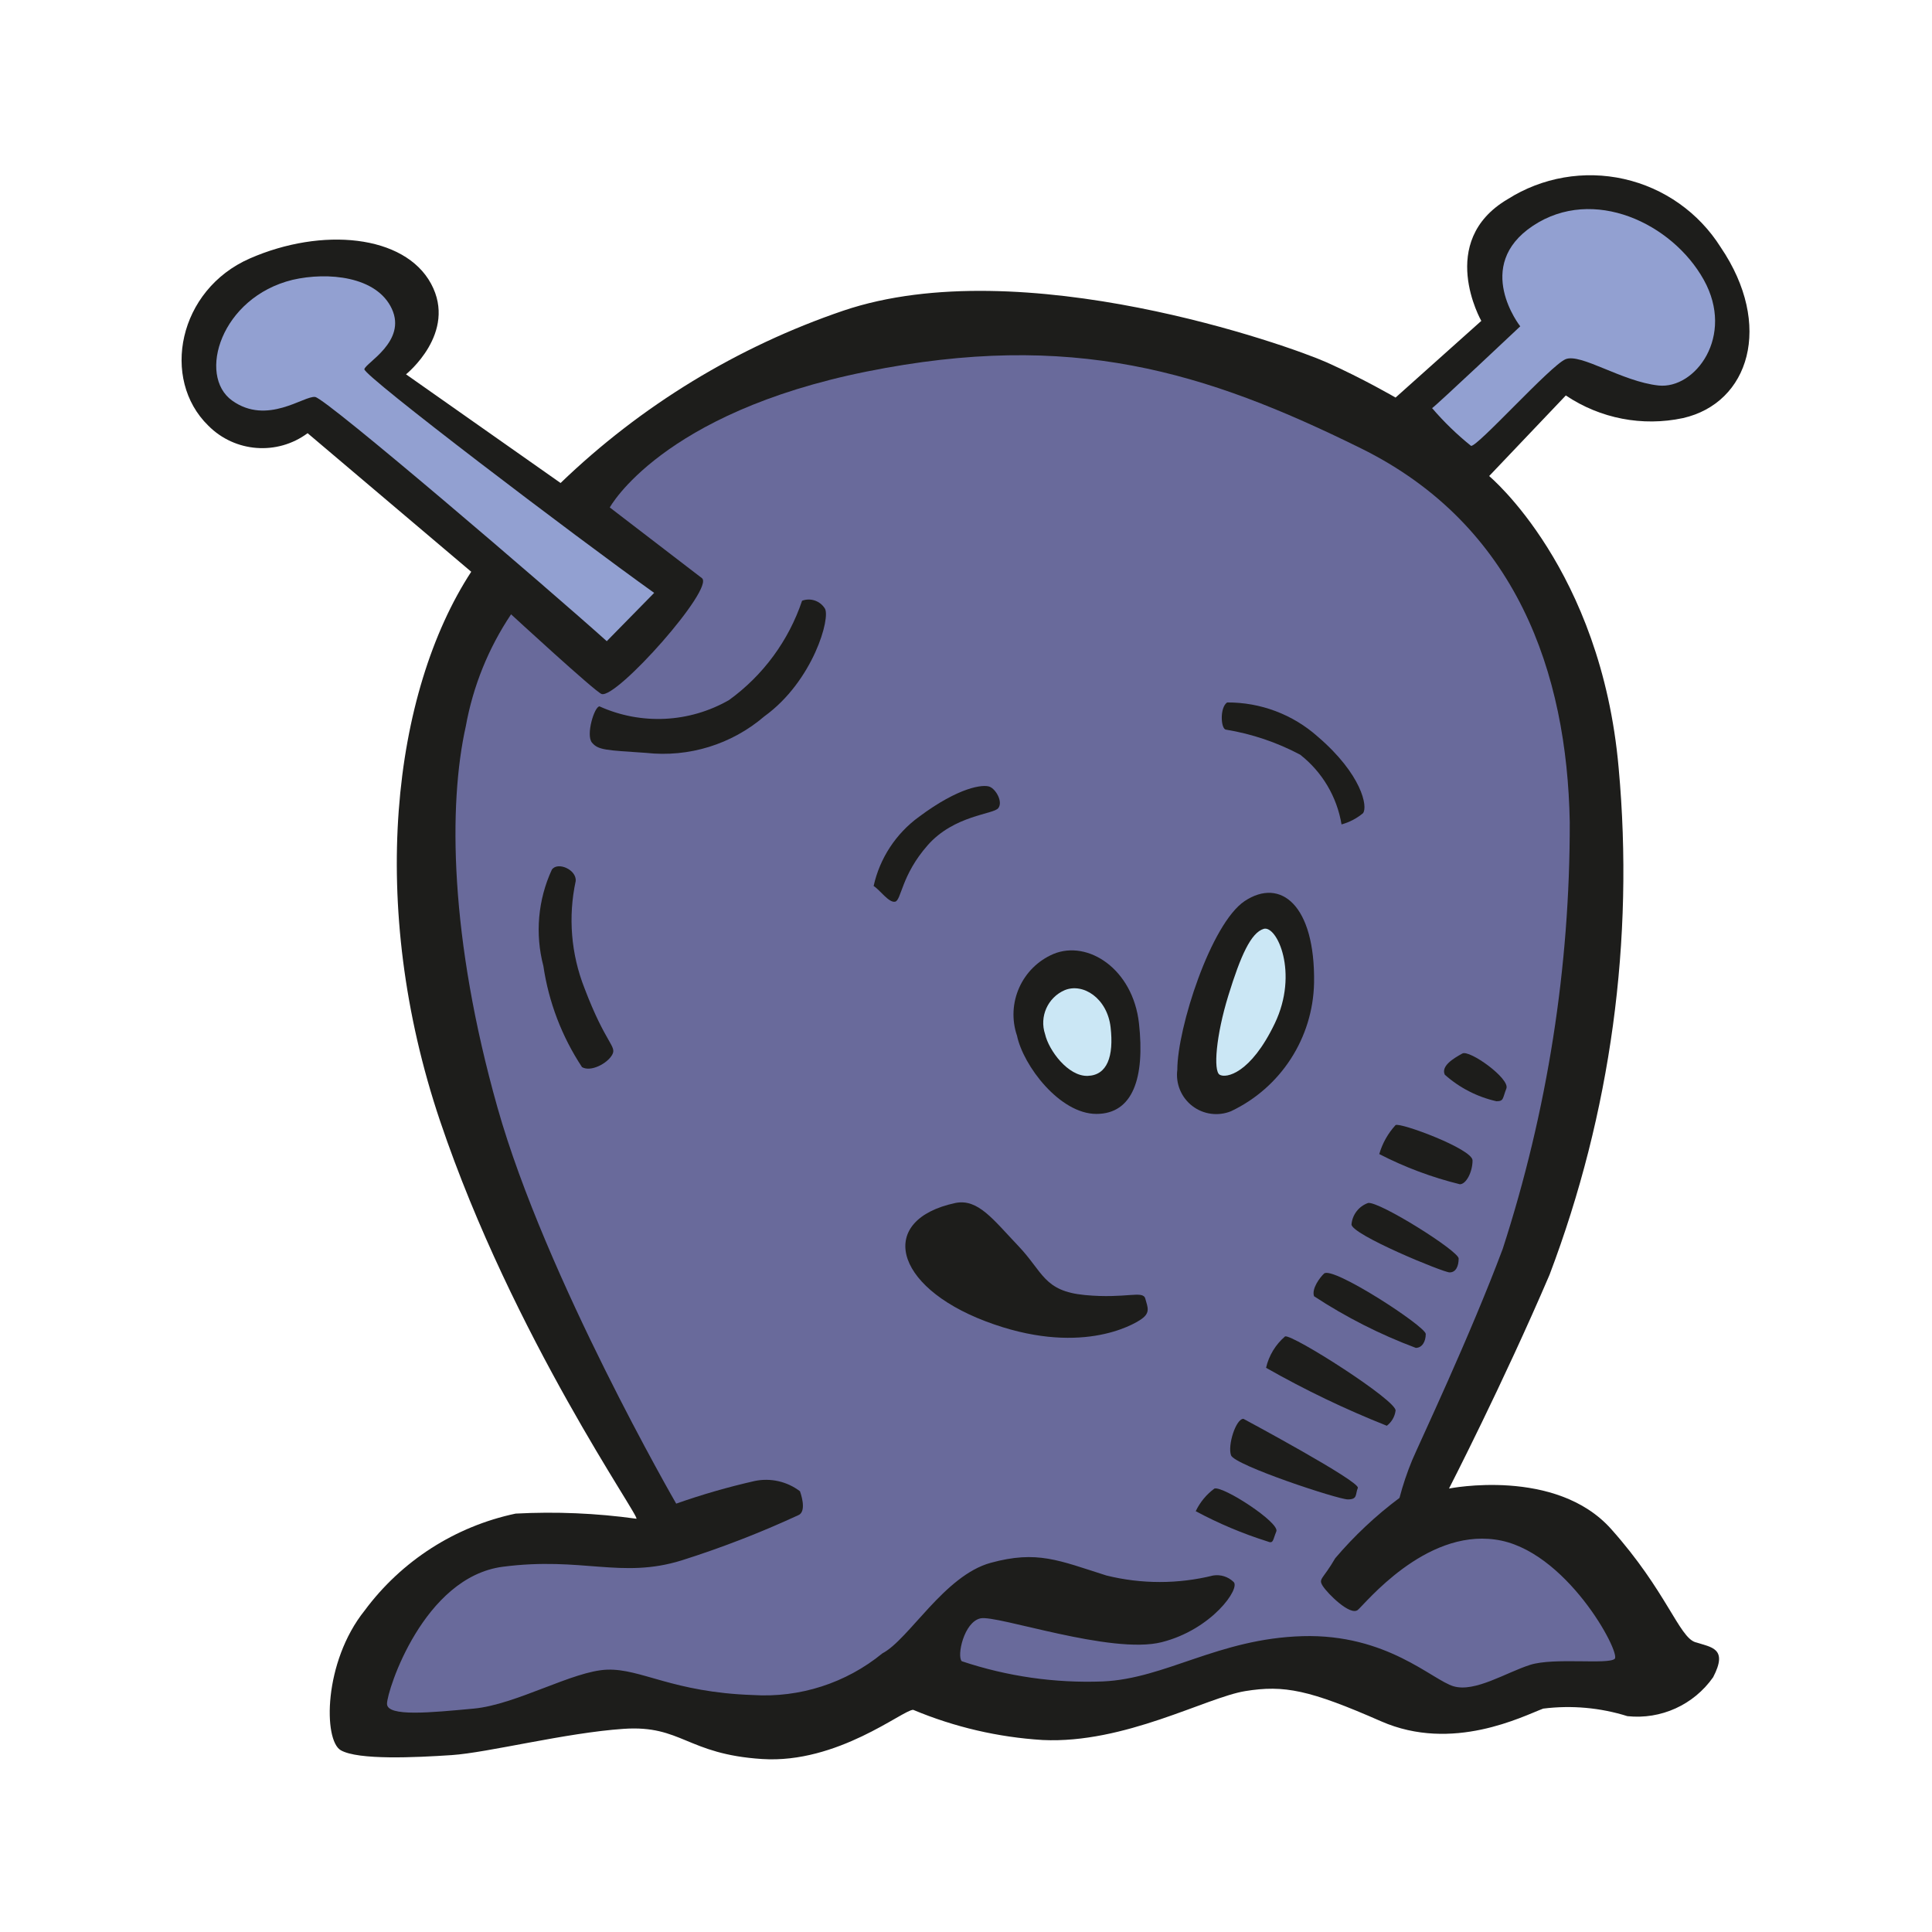
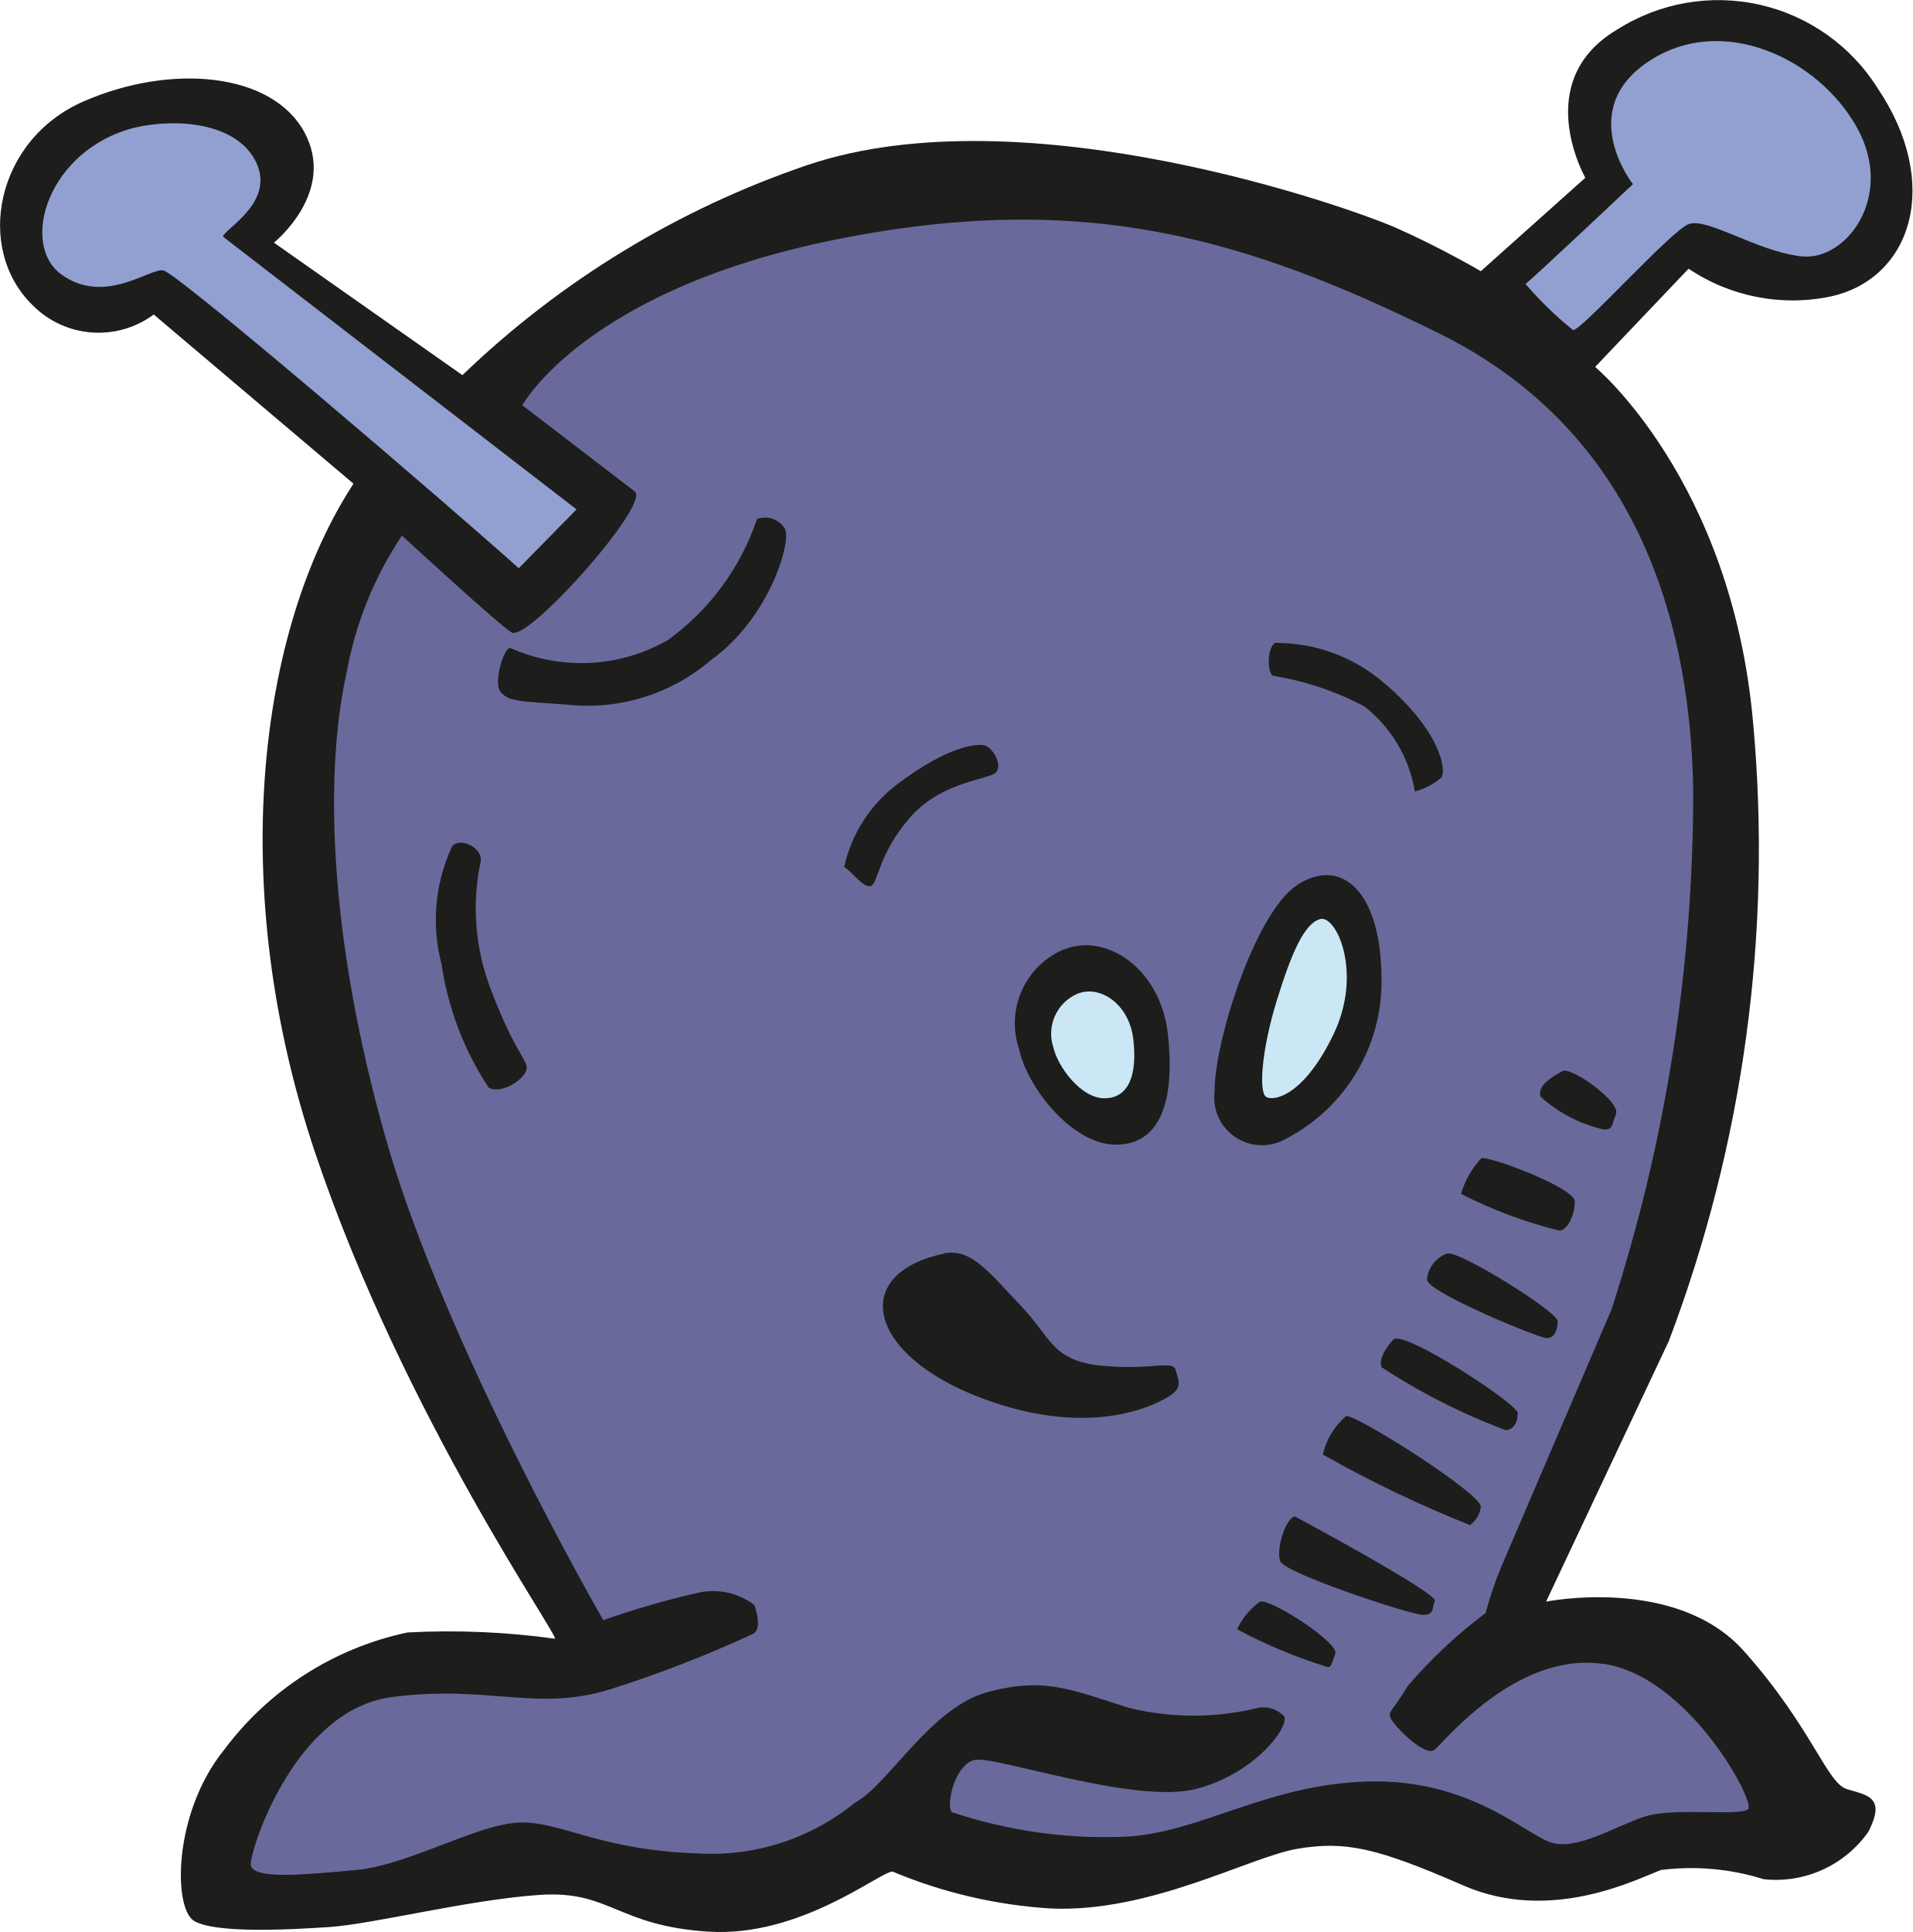
- <svg xmlns="http://www.w3.org/2000/svg" width="800px" height="800px" viewBox="0 0 64 64">
-   <path d="m15.61 18.94-5.42-4.59a2.52 2.52 0 0 1 -3.29-.25c-1.58-1.54-1-4.5 1.38-5.54s5.12-.79 6 .84-.83 3-.83 3l5.12 3.6a25.21 25.21 0 0 1 9.37-5.71c5.92-2 14.79 1.17 16 1.71s2.29 1.17 2.29 1.17l2.84-2.54s-1.5-2.63.87-4.03a5.11 5.11 0 0 1 7.06 1.59c1.75 2.58.95 5.16-1.25 5.66a5.06 5.06 0 0 1 -3.88-.75l-2.54 2.67s3.71 3.08 4.29 9.67a37.68 37.68 0 0 1 -2.29 16.79c-1.55 3.62-3.33 7.08-3.33 7.08s3.54-.71 5.37 1.34 2.25 3.58 2.79 3.75 1.09.2.59 1.16a3.07 3.07 0 0 1 -2.84 1.29 6.59 6.59 0 0 0 -2.79-.25c-.67.25-3 1.46-5.37.42s-3.21-1.21-4.5-1-4 1.75-6.71 1.62a13.19 13.19 0 0 1 -4.29-1c-.34 0-2.5 1.79-5 1.63s-2.67-1.13-4.59-1-4.5.79-5.7.87-3.09.17-3.67-.16-.58-2.92.79-4.63a8.38 8.38 0 0 1 5-3.21 21 21 0 0 1 4 .17c.17 0-4.08-6-6.5-13.17s-1.58-14.2 1.03-18.2z" fill="#1d1d1b" />
-   <path d="m49.53 51c-2.34-.33-4.3 2.12-4.55 2.33s-1-.54-1.16-.79 0-.21.41-.92a13 13 0 0 1 2.13-2 9.68 9.68 0 0 1 .42-1.25c.25-.59 1.91-4.09 3-7a45.58 45.58 0 0 0 2.22-14.14c-.09-4.92-1.75-9.83-6.92-12.38s-9.58-3.91-16.38-2.54-8.5 4.5-8.5 4.5l3.05 2.34c.44.33-2.82 4-3.32 3.84-.2-.06-3-2.64-3-2.64a9.79 9.79 0 0 0 -1.5 3.71c-.58 2.59-.54 7 1.05 12.63s5.92 13.12 5.92 13.12a23.24 23.24 0 0 1 2.6-.75 1.85 1.85 0 0 1 1.5.34s.25.66-.05.79a32.69 32.69 0 0 1 -3.87 1.5c-2 .62-3.29-.13-5.92.21s-3.84 4.1-3.84 4.54 1.46.29 2.87.16 3.29-1.25 4.42-1.29 2.17.75 4.83.84a6.16 6.16 0 0 0 4.29-1.38c.88-.46 2.05-2.58 3.59-3s2.25-.08 3.83.42a7.36 7.36 0 0 0 3.54 0 .79.79 0 0 1 .67.21c.25.2-.71 1.58-2.38 2s-5.45-.91-6-.79-.79 1.25-.62 1.42a13.13 13.13 0 0 0 4.67.67c2.08-.09 3.83-1.42 6.62-1.5s4.29 1.45 5 1.66 1.75-.46 2.54-.71 2.59 0 2.8-.2-1.63-3.64-3.96-3.95z" fill="#696a9b" />
-   <path d="m47.44 13.52c.13-.08 2.92-2.71 2.92-2.71s-1.58-2 .42-3.33 4.62-.08 5.66 1.79-.29 3.63-1.5 3.5-2.58-1.08-3.08-.87-2.92 2.91-3.13 2.87a9.71 9.71 0 0 1 -1.29-1.25z" fill="#92a0d1" />
-   <path d="m19.86 23.4a4.72 4.72 0 0 0 4.29-.21 6.69 6.69 0 0 0 2.42-3.29.63.63 0 0 1 .75.25c.21.29-.38 2.41-2 3.58a5.15 5.15 0 0 1 -3.92 1.21c-1.33-.09-1.58-.09-1.79-.34s.08-1.2.25-1.2z" fill="#1d1d1b" />
-   <path d="m18.28 28.81c.19-.28.83 0 .79.38a6.14 6.14 0 0 0 .29 3.54c.71 1.87 1.08 1.92.92 2.21s-.71.58-1 .41a8.27 8.27 0 0 1 -1.28-3.35 4.74 4.74 0 0 1 .28-3.19z" fill="#1d1d1b" />
-   <path d="m28.94 29.35a3.87 3.87 0 0 1 1.5-2.29c1.34-1 2.13-1.08 2.34-1s.45.5.29.71-1.46.23-2.34 1.23-.87 1.83-1.08 1.87-.5-.39-.71-.52z" fill="#1d1d1b" />
-   <path d="m40.65 23.27a4.47 4.47 0 0 1 3 1.13c1.46 1.25 1.67 2.33 1.5 2.54a1.9 1.9 0 0 1 -.71.37 3.7 3.7 0 0 0 -1.37-2.31 8 8 0 0 0 -2.46-.83c-.17-.02-.21-.73.04-.9z" fill="#1d1d1b" />
-   <path d="m34.9 31.6c1.14-.47 2.63.5 2.83 2.3s-.2 3-1.41 3-2.42-1.59-2.63-2.59a2.18 2.18 0 0 1 1.21-2.71z" fill="#1d1d1b" />
-   <path d="m35.27 32.8c.61-.25 1.41.27 1.52 1.23s-.11 1.59-.76 1.61-1.29-.85-1.41-1.38a1.18 1.18 0 0 1 .65-1.46z" fill="#cbe7f5" />
-   <path d="m41.23 29.85c1.19-.79 2.34.13 2.3 2.71a4.81 4.81 0 0 1 -2.75 4.25 1.3 1.3 0 0 1 -1.78-1.37c0-1.38 1.11-4.84 2.23-5.59z" fill="#1d1d1b" />
-   <path d="m41.86 30.77c.44-.13 1.17 1.46.37 3.13s-1.62 1.83-1.83 1.7-.12-1.29.29-2.62.75-2.08 1.17-2.21z" fill="#cbe7f5" />
+ <svg xmlns="http://www.w3.org/2000/svg" width="134.063" height="135.447" viewBox="0 0 10.725 10.836">
+   <path d="M1.981 2.712L.862 1.764a.52.52 0 0 1-.679-.052C-.143 1.395-.024.784.468.569S1.525.406 1.707.742s-.171.619-.171.619l1.057.743A5.206 5.206 0 0 1 4.527.926c1.222-.413 3.054.242 3.304.353s.473.242.473.242l.586-.524s-.31-.543.18-.832a1.055 1.055 0 0 1 1.458.328c.361.533.196 1.066-.258 1.169a1.045 1.045 0 0 1-.801-.155l-.524.551s.766.636.886 1.997a7.781 7.781 0 0 1-.473 3.467L8.67 8.983s.731-.147 1.109.277.465.739.576.774.225.041.122.24a.634.634 0 0 1-.586.266 1.361 1.361 0 0 0-.576-.052c-.138.052-.619.301-1.109.087s-.663-.25-.929-.206-.826.361-1.386.335a2.724 2.724 0 0 1-.886-.207c-.07 0-.516.37-1.032.337s-.551-.233-.948-.206-.929.163-1.177.18-.638.035-.758-.033-.12-.603.163-.956a1.73 1.73 0 0 1 1.032-.663 4.336 4.336 0 0 1 .826.035c.035 0-.842-1.239-1.342-2.72s-.326-2.932.213-3.758z" fill="#1d1d1b" />
+   <path d="M8.986 9.332c-.483-.068-.888.438-.94.481s-.206-.112-.24-.163 0-.043.085-.19a2.684 2.684 0 0 1 .44-.413 1.999 1.999 0 0 1 .087-.258l.619-1.445a9.412 9.412 0 0 0 .458-2.92c-.019-1.016-.361-2.03-1.429-2.556s-1.978-.807-3.382-.524-1.755.929-1.755.929l.63.483c.091.068-.582.826-.686.793-.041-.012-.619-.545-.619-.545a2.022 2.022 0 0 0-.31.766c-.12.535-.112 1.445.217 2.608s1.222 2.709 1.222 2.709a4.799 4.799 0 0 1 .537-.155.382.382 0 0 1 .31.07s.052.136-.01.163a6.75 6.75 0 0 1-.799.31c-.413.128-.679-.027-1.222.043s-.793.847-.793.937.301.06.593.033.679-.258.913-.266.448.155.997.173a1.272 1.272 0 0 0 .886-.285c.182-.095.423-.533.741-.619s.465-.017.791.087a1.52 1.52 0 0 0 .731 0 .163.163 0 0 1 .138.043c.052.041-.147.326-.491.413s-1.125-.188-1.239-.163-.163.258-.128.293a2.711 2.711 0 0 0 .964.138c.43-.019.791-.293 1.367-.31s.886.299 1.032.343.361-.095.524-.147.535 0 .578-.041-.337-.752-.818-.816z" fill="#696a9b" />
+   <path d="M8.554 1.593c.027-.017.603-.56.603-.56s-.326-.413.087-.688.954-.017 1.169.37-.06.75-.31.723-.533-.223-.636-.18-.603.601-.646.593a2.005 2.005 0 0 1-.266-.258z" fill="#92a0d1" />
+   <path d="M2.859 3.633a.975.975 0 0 0 .886-.043 1.381 1.381 0 0 0 .5-.679.13.13 0 0 1 .155.052c.043.06-.078.498-.413.739a1.063 1.063 0 0 1-.809.25c-.275-.019-.326-.019-.37-.07s.017-.248.052-.248zM2.533 4.75c.039-.058.171 0 .163.078a1.268 1.268 0 0 0 .06.731c.147.386.223.396.19.456s-.147.12-.206.085a1.708 1.708 0 0 1-.264-.692.979.979 0 0 1 .058-.659zm2.201.112a.799.799 0 0 1 .31-.473c.277-.206.44-.223.483-.206s.093.103.06.147-.301.047-.483.254-.18.378-.223.386-.103-.081-.147-.107zm2.418-1.256a.923.923 0 0 1 .619.233c.301.258.345.481.31.524a.392.392 0 0 1-.147.076.764.764 0 0 0-.283-.477 1.652 1.652 0 0 0-.508-.171c-.035-.004-.043-.151.008-.186zm-1.187 1.72c.235-.097.543.103.584.475s-.041.619-.291.619-.5-.328-.543-.535a.45.45 0 0 1 .25-.56z" fill="#1d1d1b" />
+   <path d="M6.041 5.574c.126-.052.291.056.314.254s-.023.328-.157.332-.266-.176-.291-.285a.244.244 0 0 1 .134-.301z" fill="#cbe7f5" />
+   <path d="M7.272 4.965c.246-.163.483.027.475.56a.993.993 0 0 1-.568.878.268.268 0 0 1-.368-.283c0-.285.229-.999.46-1.154z" fill="#1d1d1b" />
+   <path d="M7.402 5.155c.091-.027.242.301.076.646s-.335.378-.378.351-.025-.266.06-.541.155-.43.242-.456z" fill="#cbe7f5" />
  <g fill="#1d1d1b">
-     <path d="m31.65 39.85c.75-.15 1.25.55 2.08 1.42s.84 1.5 2.21 1.63 1.92-.17 2 .12.17.46-.12.67-2.09 1.25-5.17.08-3.58-3.37-1-3.92z" />
-     <path d="m48.44 34.9c.23-.14 1.59.83 1.46 1.16s-.08.42-.33.42a3.84 3.84 0 0 1 -1.71-.88c-.13-.29.29-.54.58-.7z" />
-     <path d="m46.23 37.27c.14-.1 2.55.79 2.55 1.17s-.21.79-.42.79a12.17 12.17 0 0 1 -2.67-1 2.42 2.42 0 0 1 .54-.96z" />
-     <path d="m45.32 39.85c.37-.06 3 1.59 3 1.84s-.09.46-.3.46-3.25-1.25-3.25-1.59a.83.83 0 0 1 .55-.71z" />
-     <path d="m43.86 42.19c.27-.27 3.37 1.75 3.37 2s-.12.46-.33.46a17 17 0 0 1 -3.37-1.71c-.09-.25.2-.63.33-.75z" />
-     <path d="m42.57 44.27c.24-.08 3.71 2.13 3.66 2.46a.75.75 0 0 1 -.29.5 31.8 31.8 0 0 1 -4-1.92 1.94 1.94 0 0 1 .63-1.04z" />
-     <path d="m41.19 47s3.88 2.08 3.79 2.29 0 .38-.33.38-3.75-1.13-3.87-1.46.16-1.21.41-1.21z" />
-     <path d="m40.23 49.31c.29-.09 2.17 1.13 2.05 1.42s-.09.42-.3.33a13.75 13.75 0 0 1 -2.37-1 2 2 0 0 1 .62-.75z" />
+     <path d="M5.294 7.03c.155-.031.258.114.43.293s.173.31.456.337.396-.035.413.025.035.095-.025.138-.432.258-1.068.017-.739-.696-.206-.809zm3.467-1.022c.047-.029.328.171.301.24s-.017.087-.068.087a.79.79 0 0 1-.353-.182c-.027-.06.06-.112.12-.145z" />
+     <path d="M8.304 6.497c.029-.021.527.163.527.242s-.043.163-.087.163c-.191-.047-.376-.116-.551-.206a.5.5 0 0 1 .112-.198zm-.188.533c.076-.012.619.328.619.38s-.019.095-.062.095-.671-.258-.671-.328c.006-.067.05-.124.114-.147zm-.301.483c.056-.056.696.361.696.413s-.025.095-.068.095a3.51 3.51 0 0 1-.696-.353c-.019-.052.041-.13.068-.155zm-.267.43c.05-.017.766.44.756.508-.005.041-.027.078-.06.103a6.66 6.66 0 0 1-.826-.396.4.4 0 0 1 .13-.215zm-.285.563s.801.43.783.473 0 .078-.068.078-.774-.233-.799-.301.033-.25.085-.25zm-.198.477c.06-.019.448.233.423.293s-.019.087-.062.068a2.84 2.84 0 0 1-.489-.206.41.41 0 0 1 .128-.155z" />
  </g>
-   <path d="m21.67 19.64c-2.59-1.85-9.64-7.2-9.6-7.41s1.41-.92.91-2-2.12-1.23-3.29-.96c-2.37.58-3.16 3.17-2 4s2.38-.17 2.75-.12 7.78 6.4 9.66 8.09z" fill="#92a0d1" />
+   <path d="M3.233 2.857L1.25 1.327c.008-.043.291-.19.188-.413S1.001.66.759.715c-.489.12-.653.655-.413.826s.491-.035.568-.025S2.52 2.838 2.909 3.187z" fill="#92a0d1" />
</svg>
